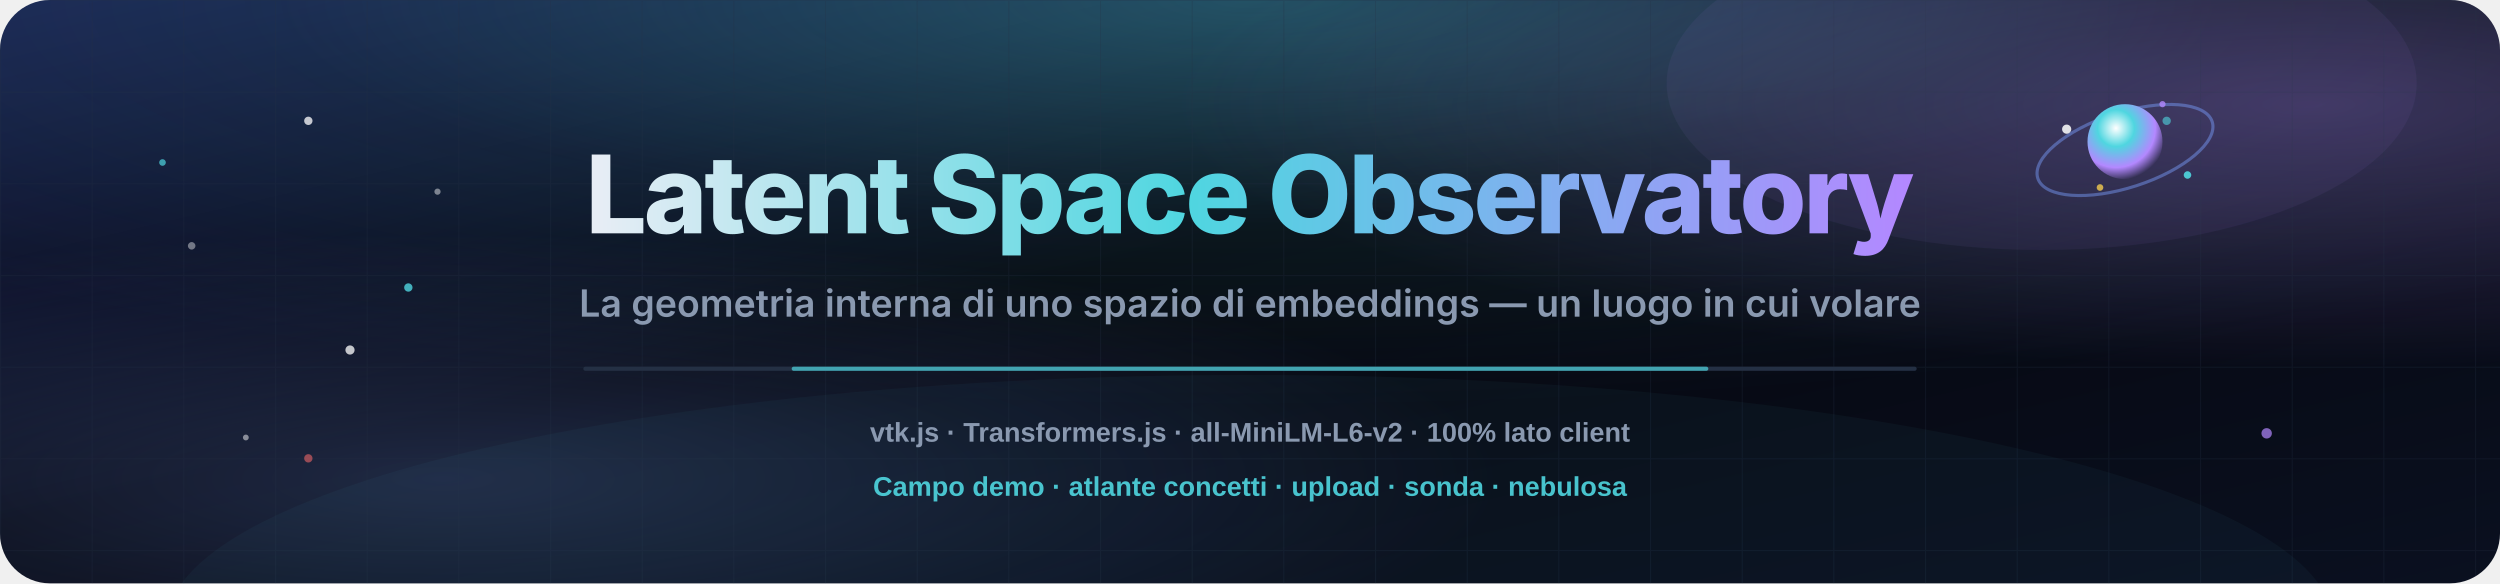
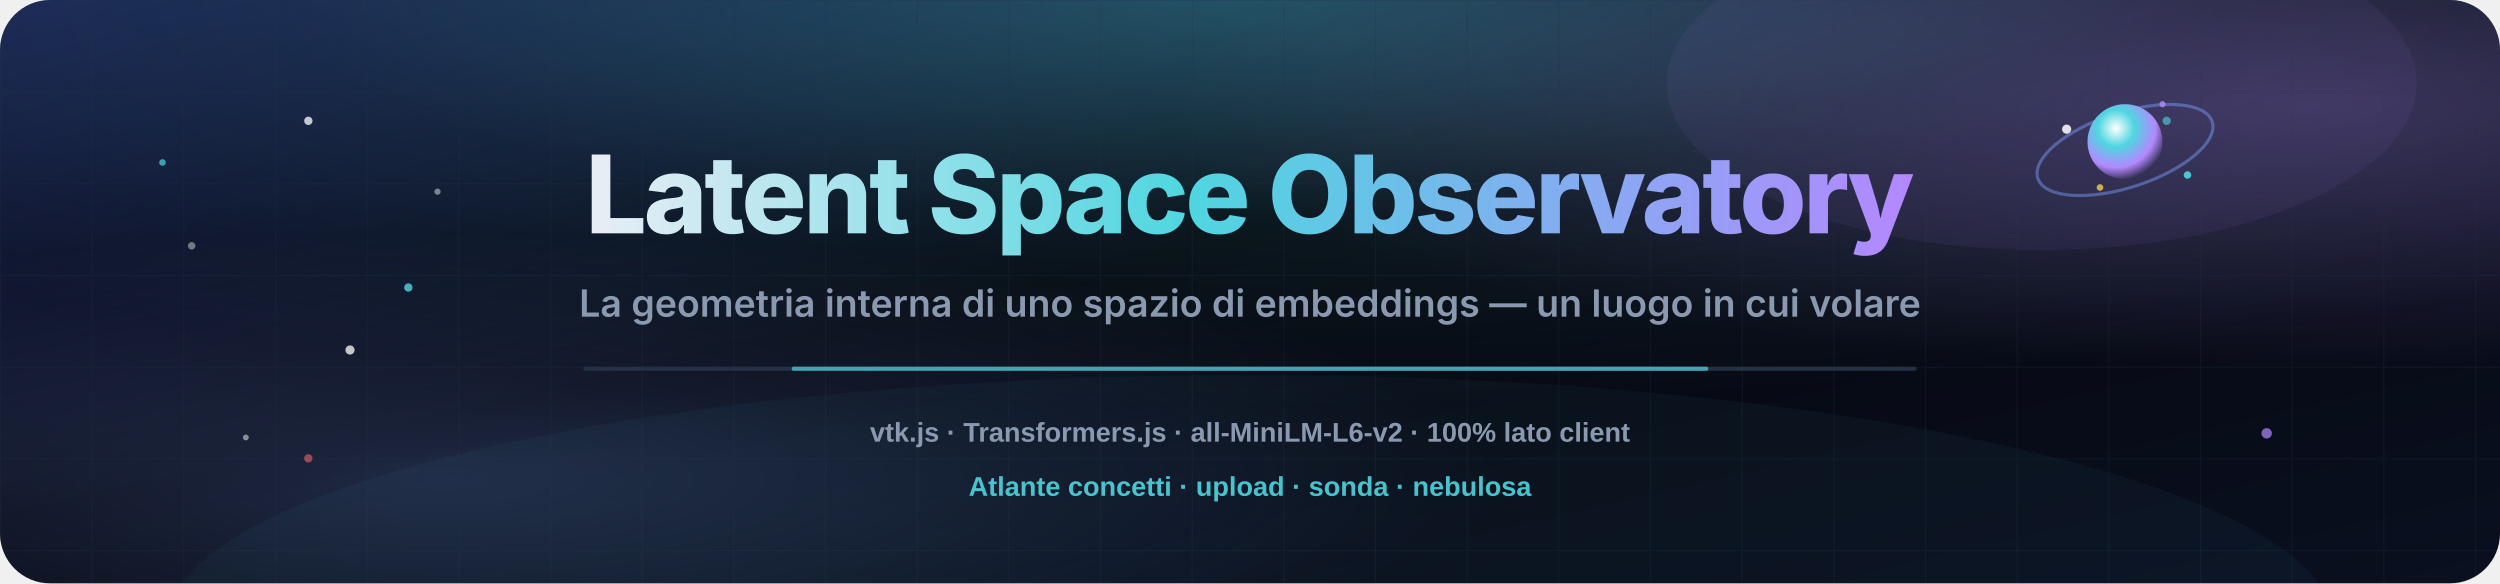
<svg xmlns="http://www.w3.org/2000/svg" viewBox="0 0 1200 280" role="img" aria-label="Latent Space Observatory — vola nello spazio degli embeddings in 3D">
  <defs>
    <linearGradient id="sky" x1="0%" y1="0%" x2="100%" y2="100%">
      <stop offset="0%" stop-color="#1a2350" />
      <stop offset="45%" stop-color="#05060d" />
      <stop offset="100%" stop-color="#0a1020" />
    </linearGradient>
    <radialGradient id="glowCyan" cx="50%" cy="0%" r="70%">
      <stop offset="0%" stop-color="#4fd6e0" stop-opacity="0.32" />
      <stop offset="55%" stop-color="#4fd6e0" stop-opacity="0.08" />
      <stop offset="100%" stop-color="#4fd6e0" stop-opacity="0" />
    </radialGradient>
    <radialGradient id="glowPurple" cx="92%" cy="18%" r="45%">
      <stop offset="0%" stop-color="#b388ff" stop-opacity="0.28" />
      <stop offset="100%" stop-color="#b388ff" stop-opacity="0" />
    </radialGradient>
    <radialGradient id="glowCore" cx="18%" cy="82%" r="42%">
      <stop offset="0%" stop-color="#7aa0ff" stop-opacity="0.22" />
      <stop offset="100%" stop-color="#7aa0ff" stop-opacity="0" />
    </radialGradient>
    <radialGradient id="core" cx="38%" cy="32%" r="70%">
      <stop offset="0%" stop-color="#ffffff" />
      <stop offset="35%" stop-color="#4fd6e0" />
      <stop offset="75%" stop-color="#b388ff" />
      <stop offset="100%" stop-color="#b388ff" stop-opacity="0" />
    </radialGradient>
    <linearGradient id="titleGrad" x1="0%" y1="0%" x2="100%" y2="0%">
      <stop offset="0%" stop-color="#e7edf5" />
      <stop offset="45%" stop-color="#4fd6e0" />
      <stop offset="100%" stop-color="#b388ff" />
    </linearGradient>
    <pattern id="grid" width="44" height="44" patternUnits="userSpaceOnUse">
      <path d="M 44 0 L 0 0 0 44" fill="none" stroke="#243044" stroke-width="1" opacity="0.45" />
    </pattern>
    <clipPath id="round">
      <rect width="1200" height="280" rx="24" />
    </clipPath>
  </defs>
  <g clip-path="url(#round)">
    <rect width="1200" height="280" fill="url(#sky)" />
    <rect width="1200" height="280" fill="url(#glowCyan)" />
    <rect width="1200" height="280" fill="url(#glowPurple)" />
    <rect width="1200" height="280" fill="url(#glowCore)" />
    <rect width="1200" height="280" fill="url(#grid)" opacity="0.55" />
    <ellipse cx="600" cy="300" rx="520" ry="120" fill="#4fd6e0" opacity="0.04" />
    <ellipse cx="980" cy="40" rx="180" ry="80" fill="#b388ff" opacity="0.06" />
    <g transform="translate(1020 72)">
      <g>
        <animateTransform attributeName="transform" type="rotate" from="0" to="360" dur="16s" repeatCount="indefinite" />
        <ellipse cx="0" cy="0" rx="44" ry="18" fill="none" stroke="#7aa0ff" stroke-opacity="0.45" stroke-width="1.5" transform="rotate(-18)" />
      </g>
      <circle cx="0" cy="-4" r="18" fill="url(#core)">
        <animate attributeName="r" values="16;19;16" dur="5s" repeatCount="indefinite" />
      </circle>
      <circle cx="-28" cy="-10" r="2.2" fill="#fff" opacity="0.85" />
      <circle cx="30" cy="12" r="1.8" fill="#4fd6e0" opacity="0.9" />
      <circle cx="18" cy="-22" r="1.5" fill="#b388ff" opacity="0.8" />
      <circle cx="-12" cy="18" r="1.6" fill="#ffd54f" opacity="0.75" />
    </g>
    <g fill="#fff" opacity="0.75">
      <circle cx="148" cy="58" r="2">
        <animate attributeName="opacity" values="0.35;0.95;0.35" dur="3.2s" repeatCount="indefinite" />
      </circle>
      <circle cx="210" cy="92" r="1.5" opacity="0.6" />
      <circle cx="92" cy="118" r="1.8" opacity="0.55" />
      <circle cx="168" cy="168" r="2.2">
        <animate attributeName="opacity" values="0.4;1;0.4" dur="2.8s" repeatCount="indefinite" />
      </circle>
      <circle cx="118" cy="210" r="1.4" opacity="0.65" />
    </g>
    <g fill="#4fd6e0">
      <circle cx="78" cy="78" r="1.6" opacity="0.7" />
      <circle cx="196" cy="138" r="2" opacity="0.8" />
    </g>
    <text x="600" y="112" text-anchor="middle" font-family="Segoe UI, Inter, Arial, sans-serif" font-size="52" font-weight="800" letter-spacing="-1.5" fill="url(#titleGrad)">Latent Space Observatory</text>
    <text x="600" y="152" text-anchor="middle" font-family="Segoe UI, Inter, Arial, sans-serif" font-size="18" font-weight="600" fill="#8a99b0">La geometria interna di uno spazio di embeddings — un luogo in cui volare</text>
    <rect x="280" y="176" width="640" height="2" rx="1" fill="#243044" />
    <rect x="380" y="176" width="440" height="2" rx="1" fill="#4fd6e0" opacity="0.7">
      <animate attributeName="opacity" values="0.45;0.95;0.45" dur="4s" repeatCount="indefinite" />
    </rect>
    <g font-family="Segoe UI, Arial, sans-serif" font-size="13" font-weight="600" fill="#8a99b0">
      <text x="600" y="212" text-anchor="middle">vtk.js · Transformers.js · all-MiniLM-L6-v2 · 100% lato client</text>
-       <text x="600" y="238" text-anchor="middle" fill="#4fd6e0" opacity="0.9">Campo demo · atlante concetti · upload · sonda · nebulosa</text>
+       <text x="600" y="238" text-anchor="middle" fill="#4fd6e0" opacity="0.9">Atlante concetti · upload · sonda · nebulosa</text>
    </g>
    <circle cx="1088" cy="208" r="2.5" fill="#b388ff" opacity="0.7">
      <animate attributeName="opacity" values="0.4;1;0.4" dur="2.6s" repeatCount="indefinite" />
    </circle>
    <circle cx="1040" cy="58" r="2" fill="#4fd6e0" opacity="0.6" />
    <circle cx="148" cy="220" r="2" fill="#ff6b6b" opacity="0.55" />
  </g>
</svg>
